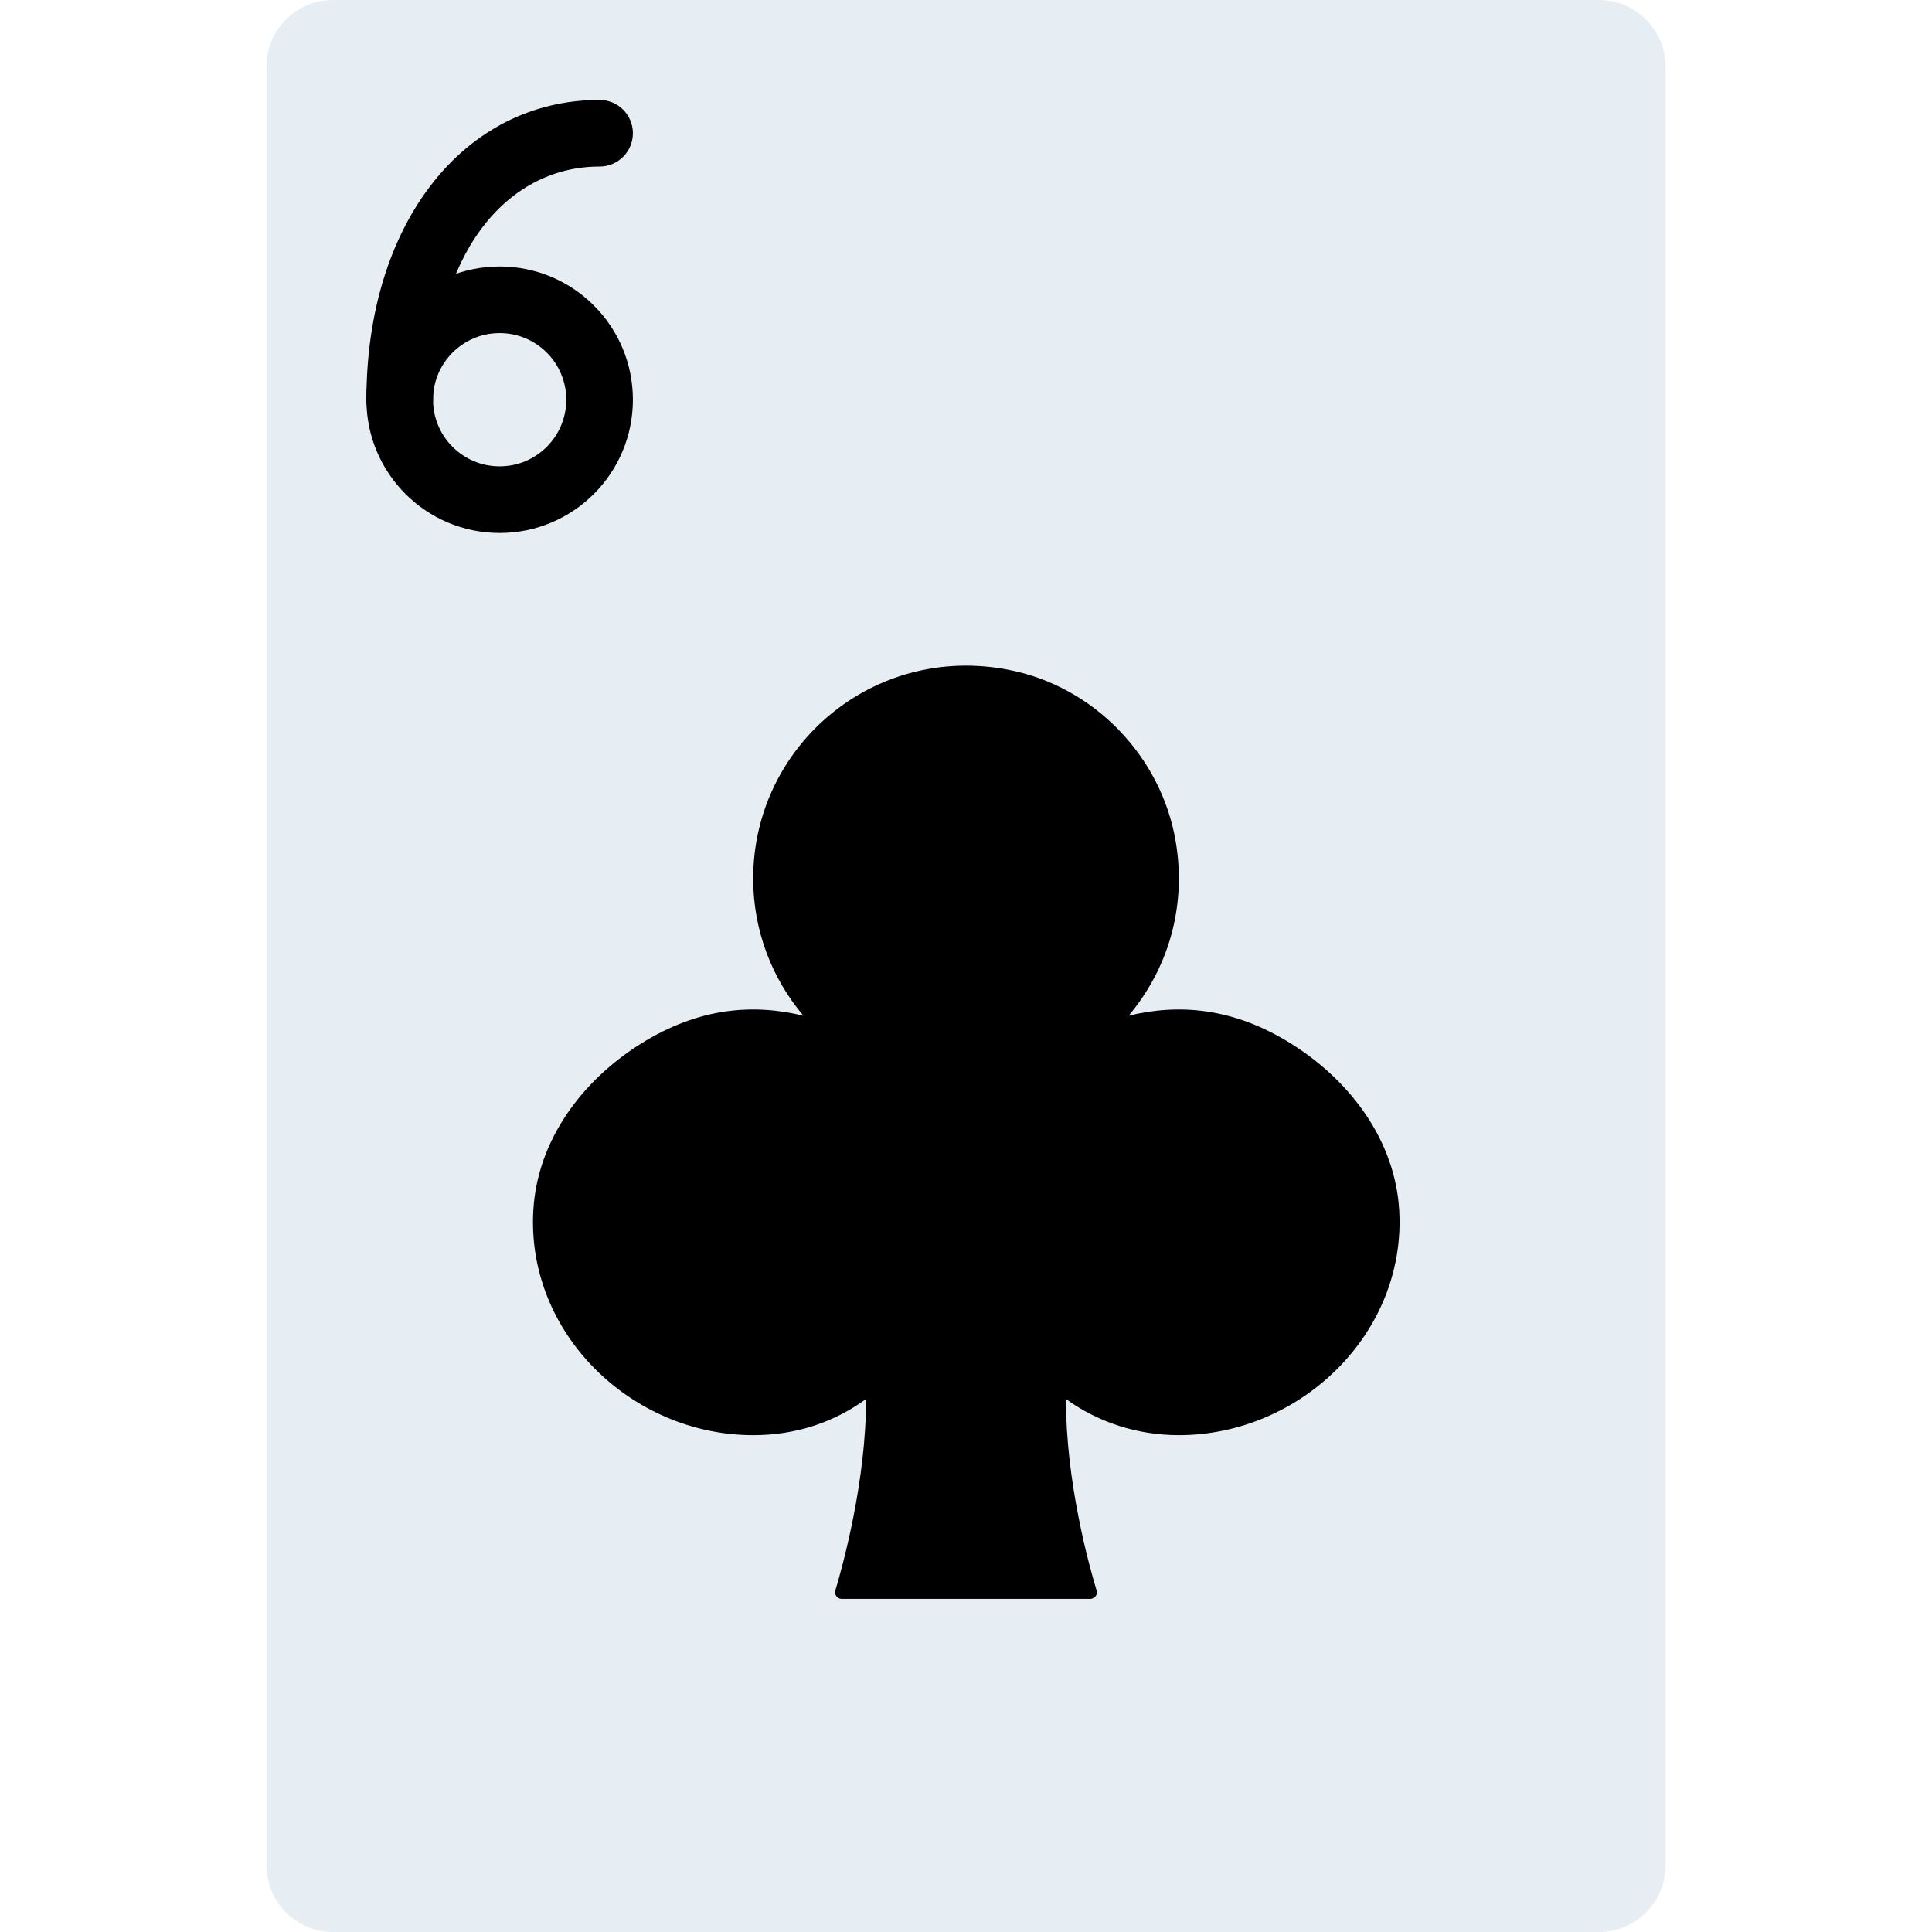
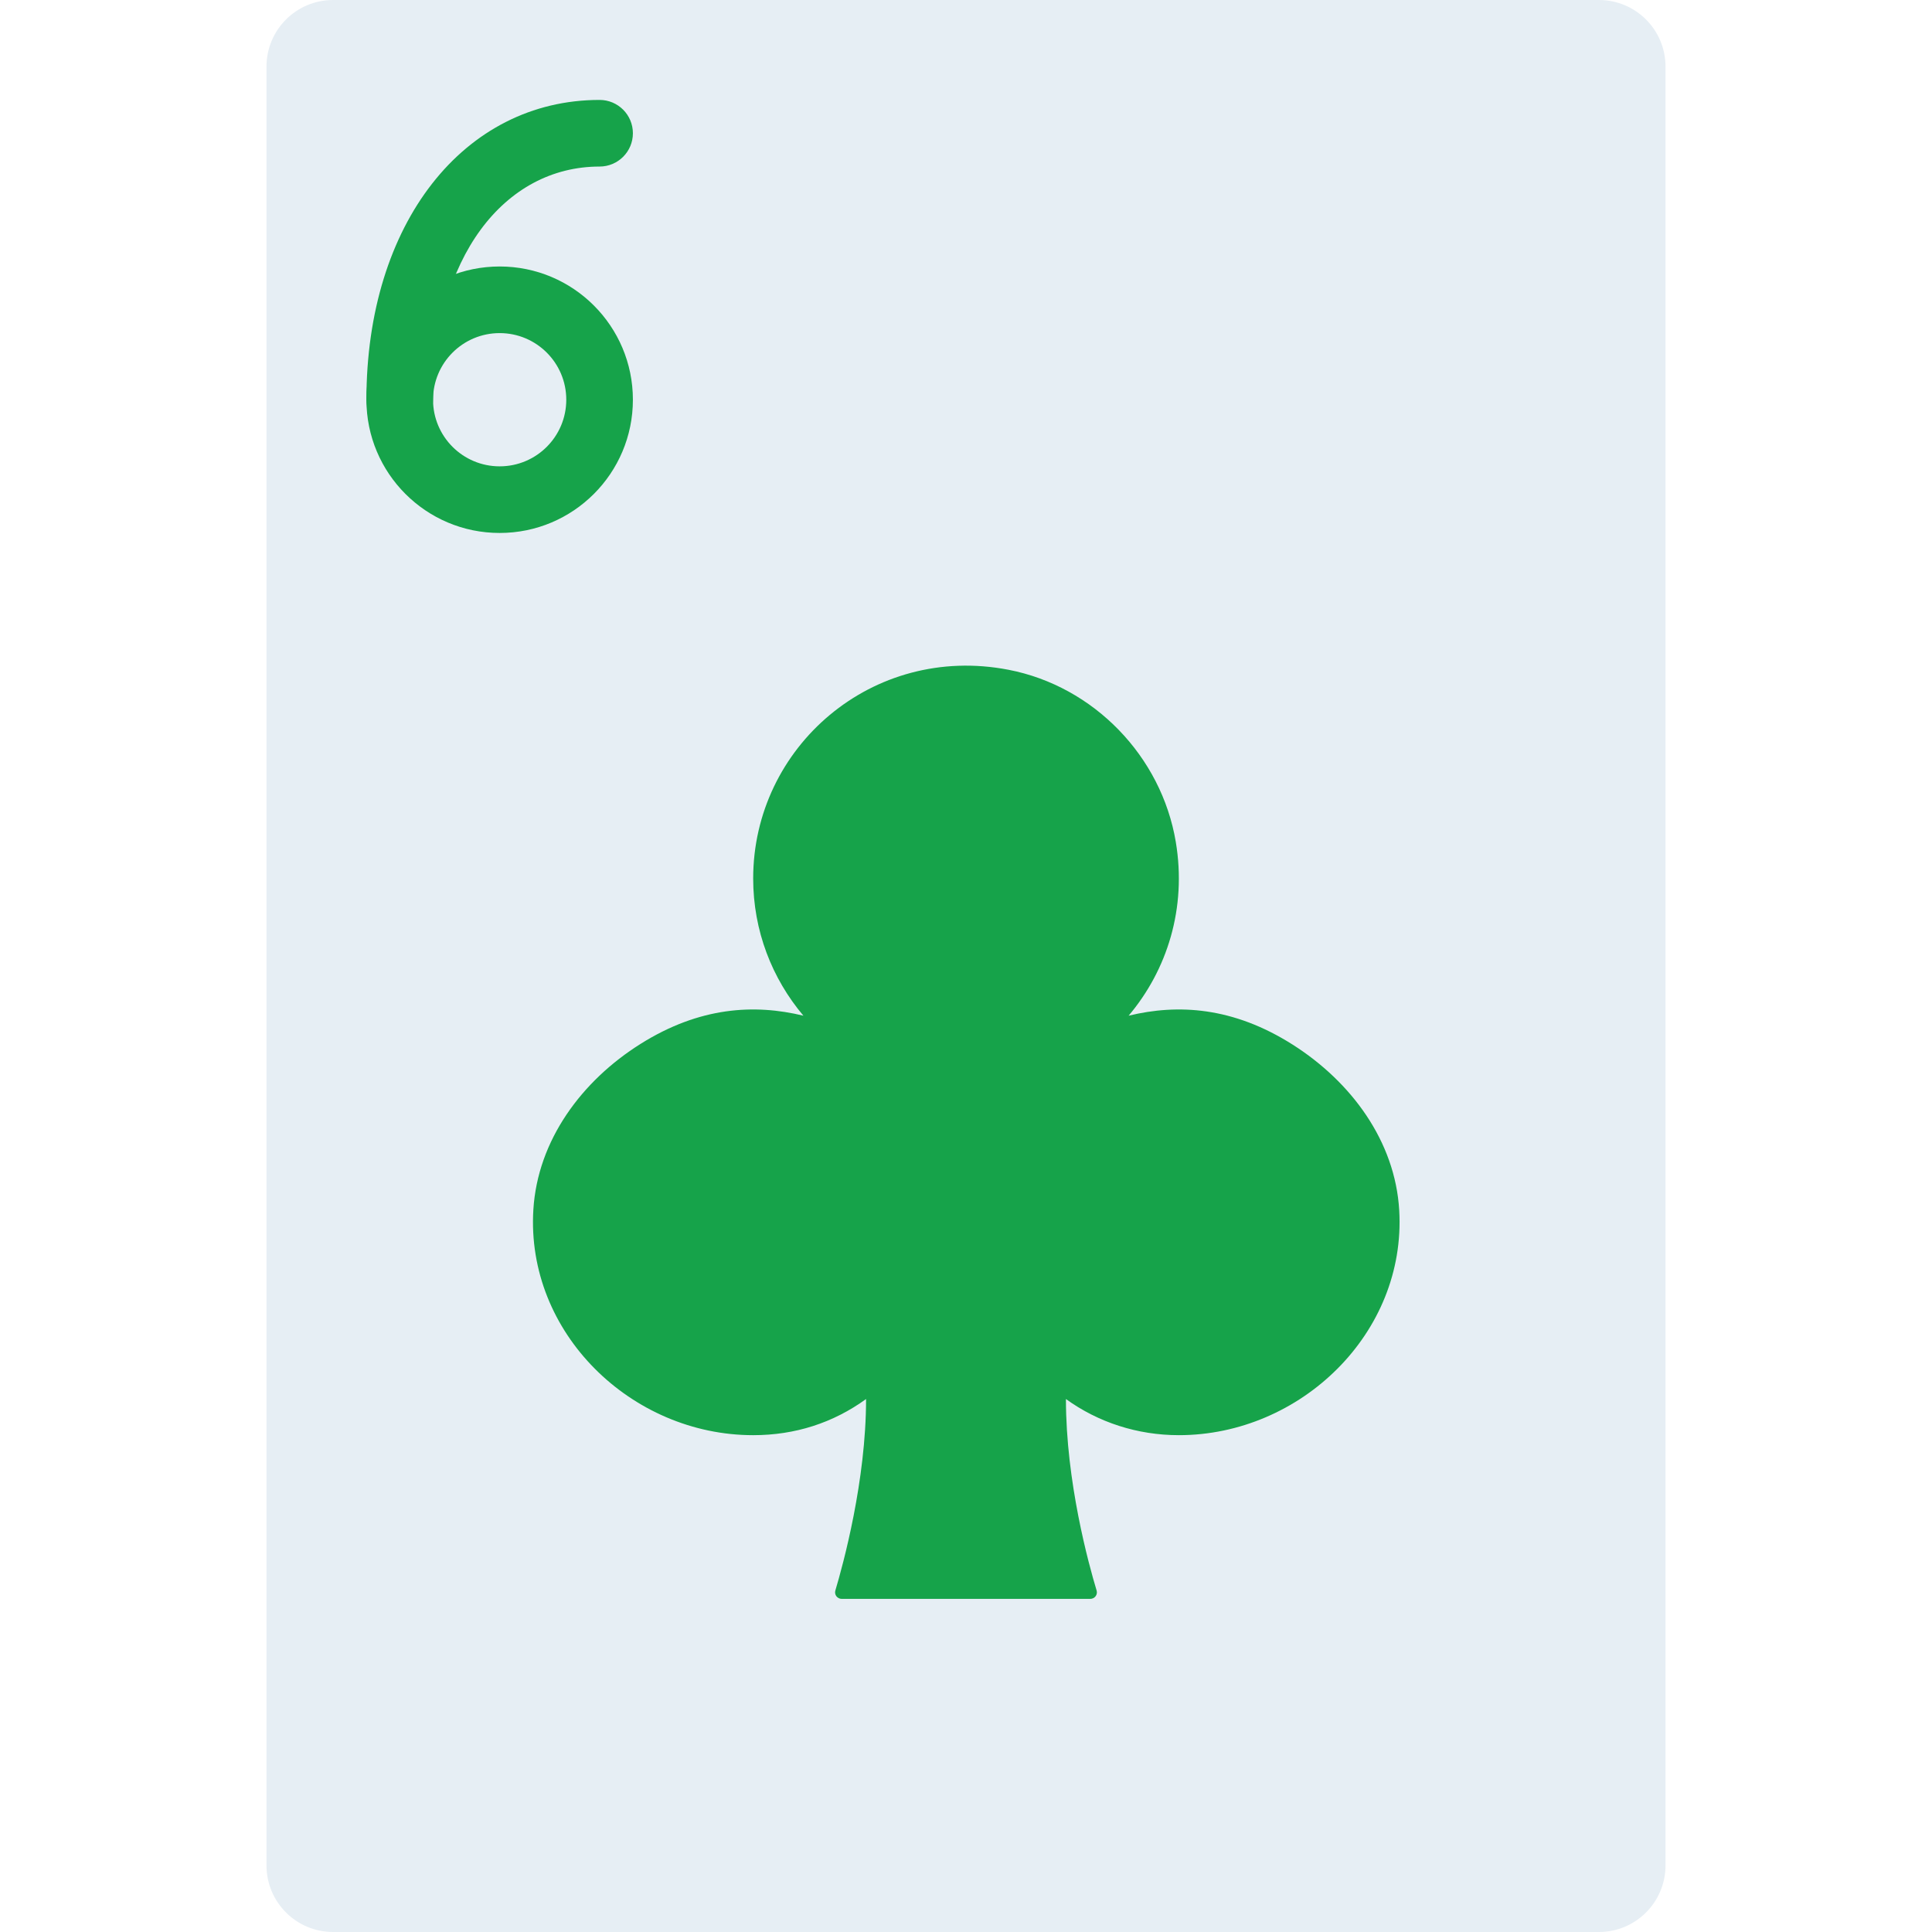
<svg xmlns="http://www.w3.org/2000/svg" height="800px" width="800px" version="1.1" id="Layer_1" viewBox="0 0 512 512" xml:space="preserve">
  <g>
    <path style="fill:#E6EEF4;" d="M423.724,0H88.276c-9.754,0-17.655,7.901-17.655,17.655v476.69c0,9.754,7.901,17.655,17.655,17.655   h335.448c9.754,0,17.655-7.901,17.655-17.655V17.655C441.379,7.901,433.479,0,423.724,0" />
    <g>
-       <path d="M282.483,370.759c0,21.91,6.038,43.82,8.13,50.732c0.344,1.139-0.521,2.233-1.704,2.233h-65.827    c-1.183,0-2.039-1.095-1.704-2.225c2.074-6.947,8.139-29.096,8.139-50.741c-8.722,6.321-18.803,9.578-29.917,9.578    c-32.274,0-60.275-27.101-58.253-59.78c1.13-18.379,12.835-34.145,28.425-43.926c15.651-9.825,30.164-10.611,43.14-7.459    c-8.298-9.825-13.312-22.502-13.312-36.361c0-34.834,31.576-62.296,67.663-55.314c22.59,4.361,40.536,22.925,44.332,45.612    c2.948,17.602-2.304,33.986-12.5,46.062c13.065-3.169,27.692-2.348,43.467,7.662c15.519,9.852,27.18,25.582,28.248,43.926    c1.889,32.591-26.2,59.577-58.403,59.577C301.444,380.337,291.046,376.947,282.483,370.759" />
-       <path d="M132.414,141.241c19.503,0,35.31-15.808,35.31-35.31s-15.808-35.31-35.31-35.31s-35.31,15.808-35.31,35.31    S112.911,141.241,132.414,141.241z M132.414,88.276c9.752,0,17.655,7.903,17.655,17.655s-7.903,17.655-17.655,17.655    s-17.655-7.903-17.655-17.655S122.662,88.276,132.414,88.276z" />
-       <path d="M158.897,44.138c4.875,0,8.828-3.952,8.828-8.828s-3.952-8.828-8.828-8.828c-36.002,0-61.793,32.744-61.793,79.448    c0,4.875,3.952,8.828,8.828,8.828c4.875,0,8.828-3.952,8.828-8.828C114.759,68.178,133.694,44.138,158.897,44.138z" />
+       <path style="fill:#16A34A" d="M282.483,370.759c0,21.91,6.038,43.82,8.13,50.732c0.344,1.139-0.521,2.233-1.704,2.233h-65.827    c-1.183,0-2.039-1.095-1.704-2.225c2.074-6.947,8.139-29.096,8.139-50.741c-8.722,6.321-18.803,9.578-29.917,9.578    c-32.274,0-60.275-27.101-58.253-59.78c1.13-18.379,12.835-34.145,28.425-43.926c15.651-9.825,30.164-10.611,43.14-7.459    c-8.298-9.825-13.312-22.502-13.312-36.361c0-34.834,31.576-62.296,67.663-55.314c22.59,4.361,40.536,22.925,44.332,45.612    c2.948,17.602-2.304,33.986-12.5,46.062c13.065-3.169,27.692-2.348,43.467,7.662c15.519,9.852,27.18,25.582,28.248,43.926    c1.889,32.591-26.2,59.577-58.403,59.577C301.444,380.337,291.046,376.947,282.483,370.759" />
+       <path style="fill:#16A34A" d="M132.414,141.241c19.503,0,35.31-15.808,35.31-35.31s-15.808-35.31-35.31-35.31s-35.31,15.808-35.31,35.31    S112.911,141.241,132.414,141.241z M132.414,88.276c9.752,0,17.655,7.903,17.655,17.655s-7.903,17.655-17.655,17.655    s-17.655-7.903-17.655-17.655S122.662,88.276,132.414,88.276z" />
+       <path style="fill:#16A34A" d="M158.897,44.138c4.875,0,8.828-3.952,8.828-8.828s-3.952-8.828-8.828-8.828c-36.002,0-61.793,32.744-61.793,79.448    c0,4.875,3.952,8.828,8.828,8.828c4.875,0,8.828-3.952,8.828-8.828C114.759,68.178,133.694,44.138,158.897,44.138z" />
    </g>
  </g>
</svg>
